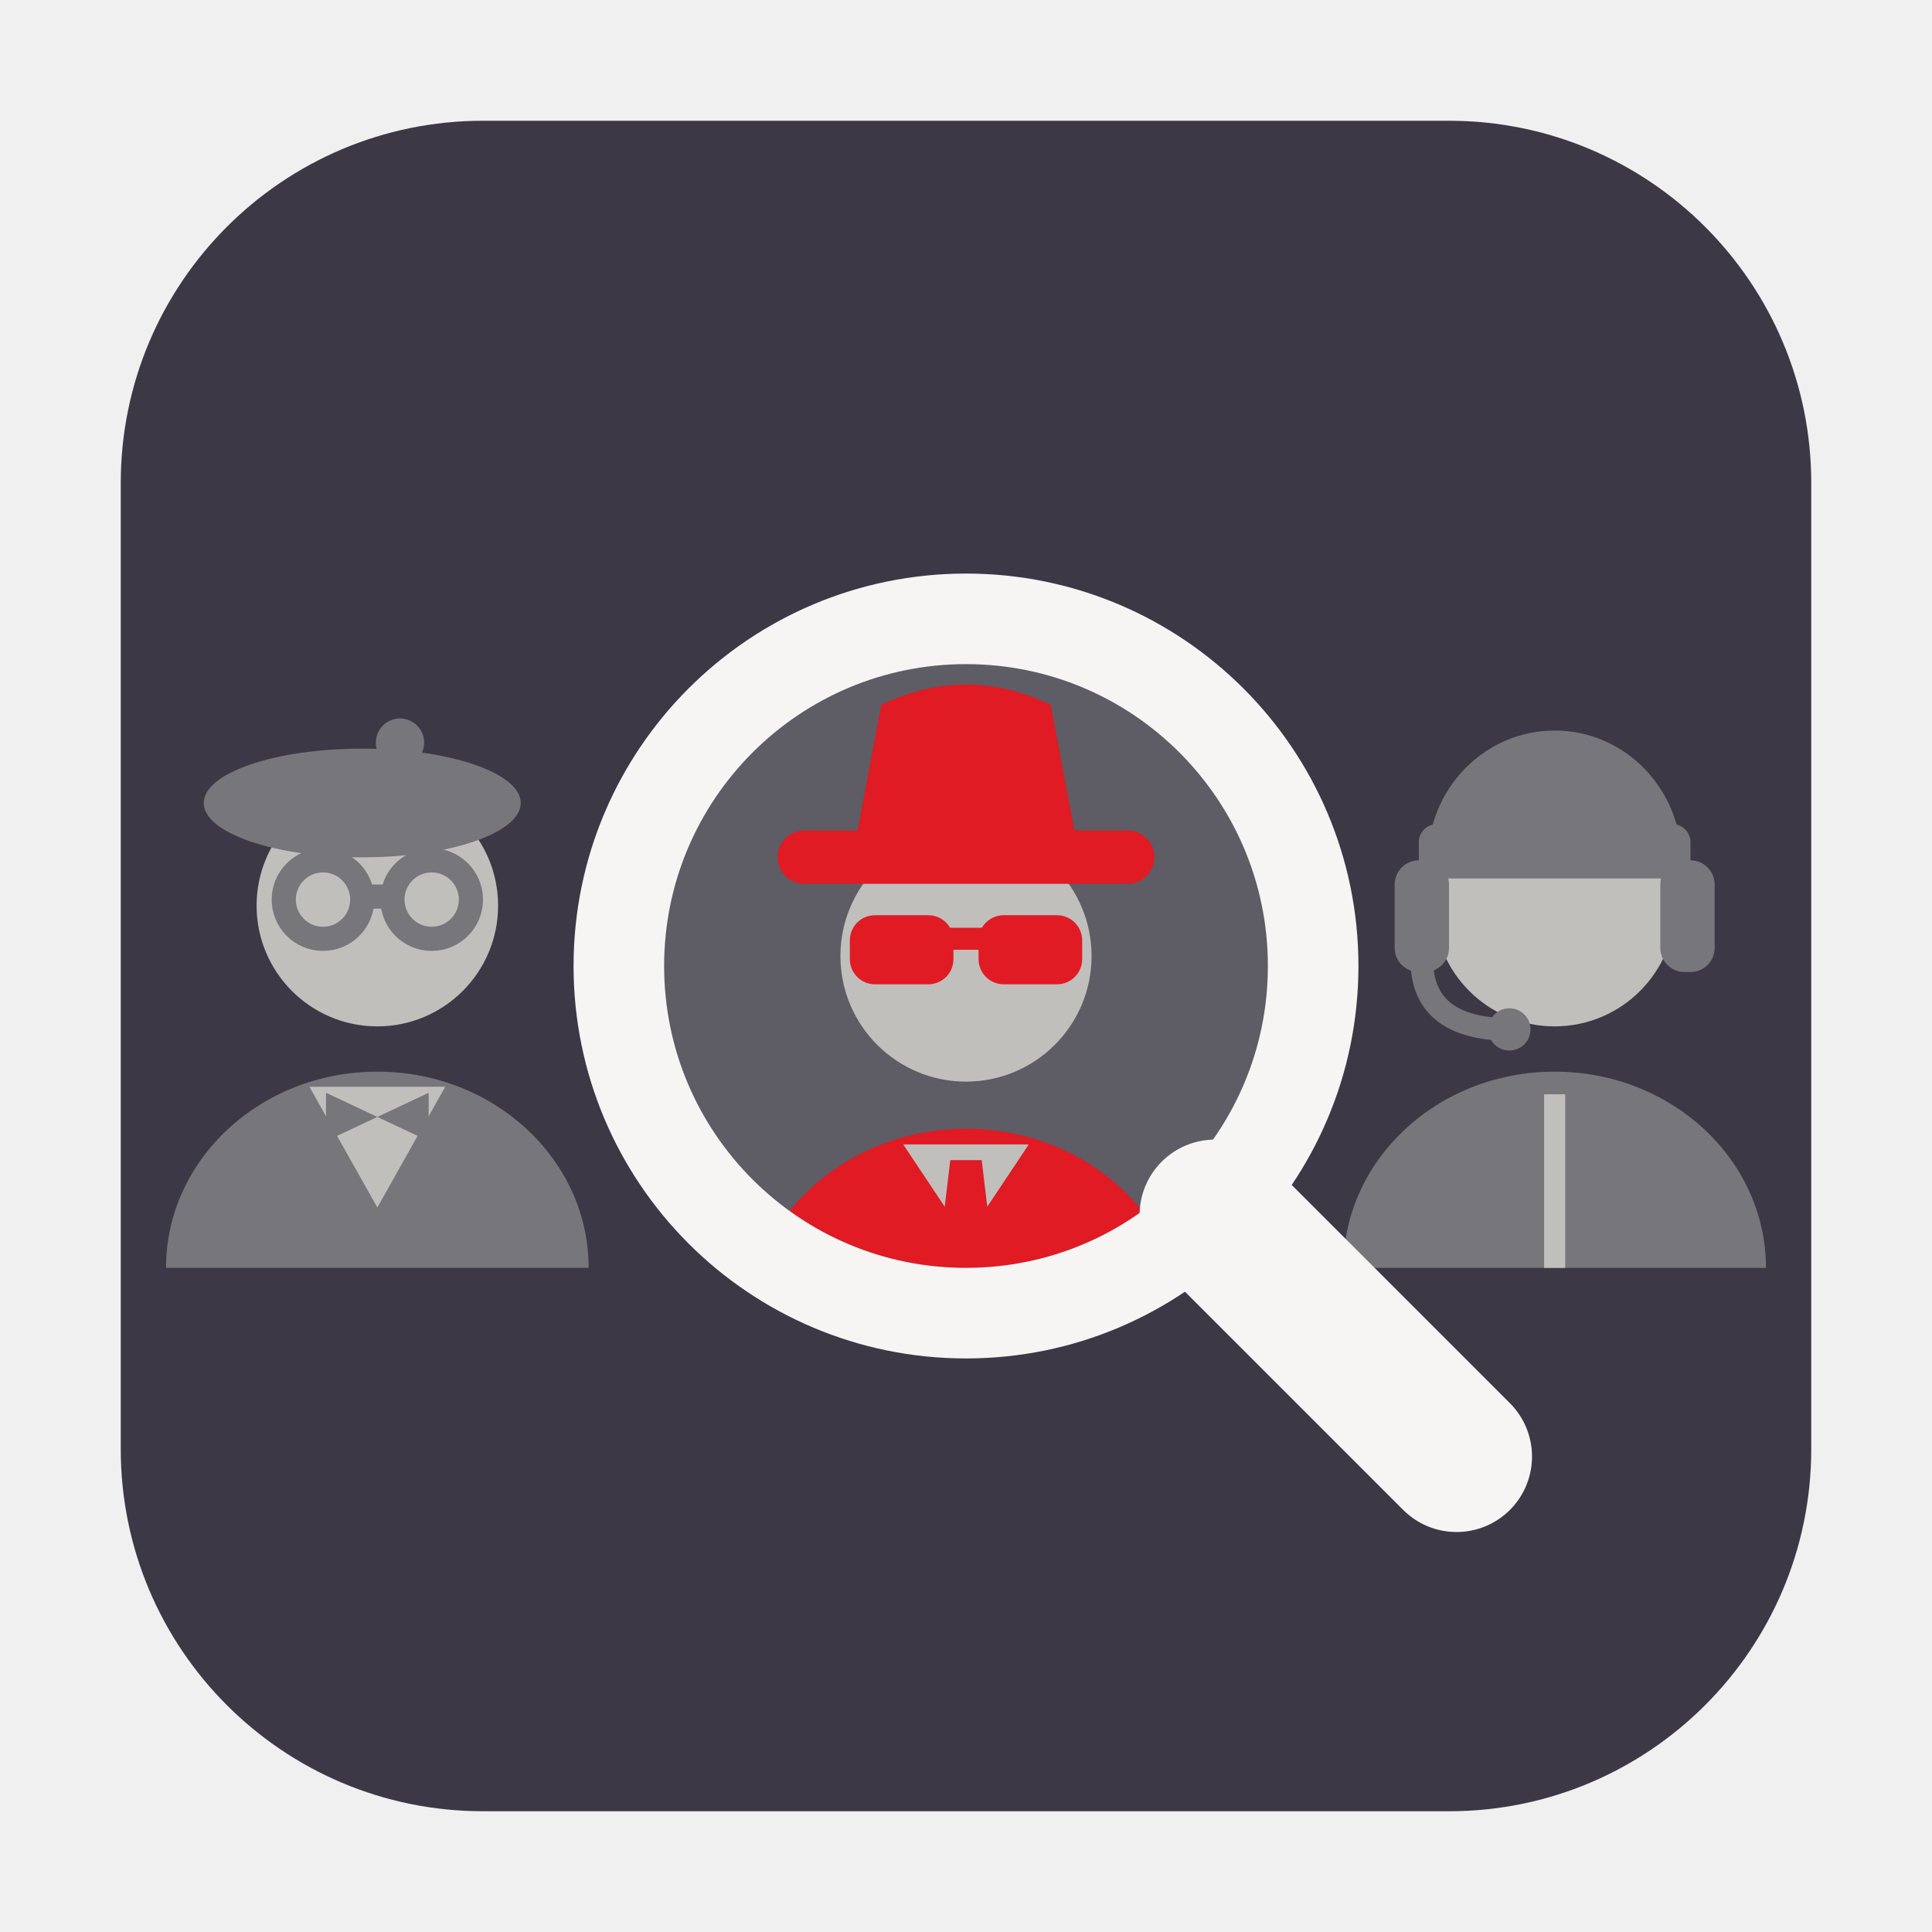
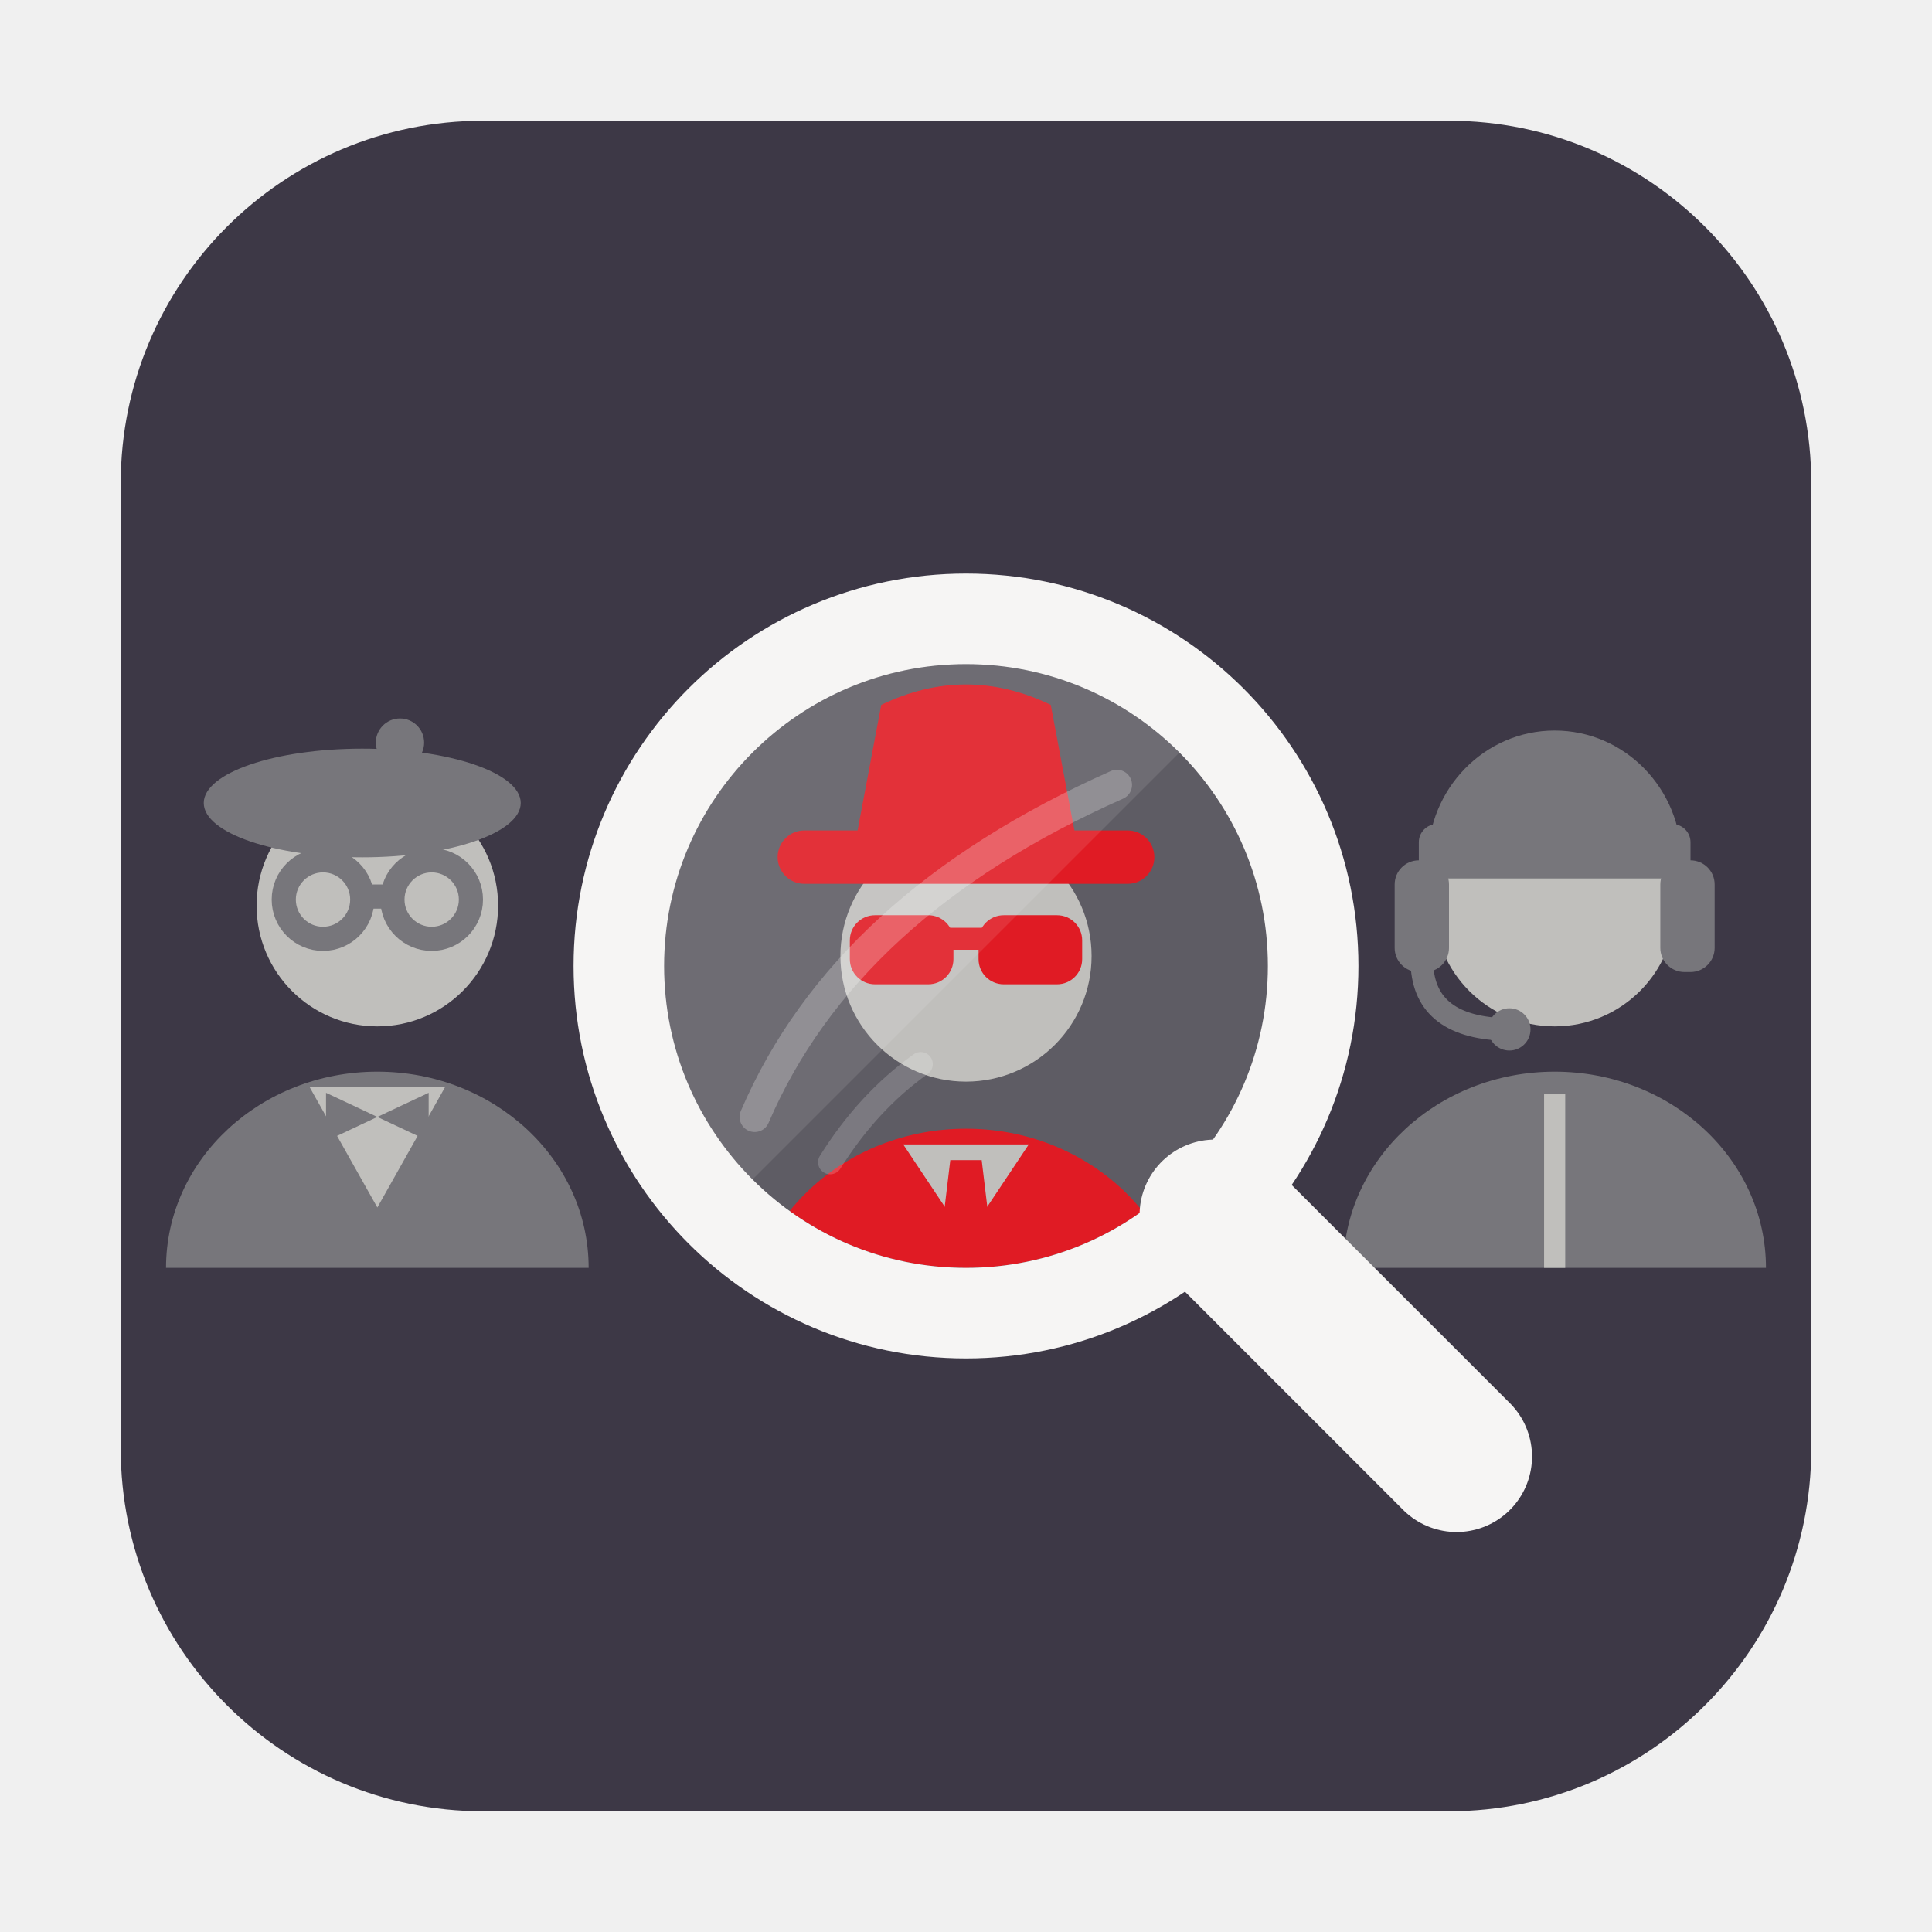
<svg xmlns="http://www.w3.org/2000/svg" viewBox="0 0 128 128">
  <defs>
    <clipPath id="lens">
      <circle cx="64" cy="64" r="20" />
    </clipPath>
    <g id="scholar">
      <path d="M18 84a14 13 0 0 1 28 0z" fill="currentColor" />
      <path d="M27.5 72l4.5 8 4.5-8z" />
      <path d="M28.6 72.4l3.4 1.6 3.4-1.6v3.2l-3.4-1.6-3.4 1.6z" fill="currentColor" />
      <circle cx="32" cy="60" r="8" />
      <g fill="none" stroke="currentColor" stroke-width="1.6">
        <circle cx="28.4" cy="59.6" r="2.6" />
        <circle cx="35.6" cy="59.6" r="2.6" />
        <path d="M31 59.4h2" />
      </g>
      <ellipse cx="31" cy="53.2" rx="10.5" ry="3.6" fill="currentColor" />
      <circle cx="33.5" cy="49.2" r="1.6" fill="currentColor" />
    </g>
    <g id="operative">
      <path d="M18 84a14 13 0 0 1 28 0z" fill="currentColor" />
      <path d="M28 72l4 6 4-6z" />
      <path d="M31 73h2l.6 5-1.6 2-1.6-2z" fill="currentColor" />
      <circle cx="32" cy="60" r="8" />
      <g fill="currentColor">
        <rect x="24.6" y="57.4" width="6.6" height="4.4" rx="1.6" />
        <rect x="32.8" y="57.4" width="6.6" height="4.4" rx="1.6" />
        <rect x="30" y="58.2" width="4" height="1.4" />
        <rect x="20" y="52" width="24" height="3.4" rx="1.7" />
        <path d="M25 52.5l1.6-8.5q5.4-2.6 10.8 0l1.6 8.5z" />
      </g>
    </g>
    <g id="technician">
      <path d="M18 84a14 13 0 0 1 28 0z" fill="currentColor" />
      <rect x="31.3" y="72.5" width="1.4" height="11.5" />
      <circle cx="32" cy="60" r="8" />
      <g fill="currentColor">
        <path d="M23.6 57a8.4 8.6 0 0 1 16.8 0z" />
        <rect x="23" y="54.6" width="18" height="3.6" rx="1.2" />
        <rect x="21.4" y="57" width="3.6" height="7.4" rx="1.6" />
        <rect x="39" y="57" width="3.6" height="7.4" rx="1.6" />
        <path d="M23.2 63.6q0 4.4 5.4 4.6" fill="none" stroke="currentColor" stroke-width="1.5" stroke-linecap="round" />
        <circle cx="29" cy="68.2" r="1.4" />
      </g>
    </g>
  </defs>
  <rect x="8" y="8" width="112" height="112" rx="24" fill="#3d3846" />
  <use href="#scholar" x="-7" fill="#c0bfbc" color="#77767b" />
  <use href="#technician" x="71" fill="#c0bfbc" color="#77767b" />
  <circle cx="64" cy="64" r="23" fill="#5e5c64" />
  <g clip-path="url(#lens)">
    <use href="#operative" fill="#c0bfbc" color="#e01b24" transform="translate(64 67.5) scale(1.04) translate(-32 -64)" />
  </g>
+   <g clip-path="url(#lens)" fill="#ffffff">
+     <path d="M44 84L84 44L84 40L40 40L40 84z" opacity="0.10" />
+     <path d="M50 74q6-14 24-22" fill="none" stroke="#ffffff" stroke-width="2" stroke-linecap="round" opacity="0.24" />
+     <path d="M55 77q2.5-4 6-6.5" fill="none" stroke="#ffffff" stroke-width="1.6" stroke-linecap="round" opacity="0.18" />
+   </g>
  <circle cx="64" cy="64" r="23" fill="none" stroke="#f6f5f4" stroke-width="6" />
  <path d="M80.5 80.5l16 16" stroke="#f6f5f4" stroke-width="10" stroke-linecap="round" />
</svg>
